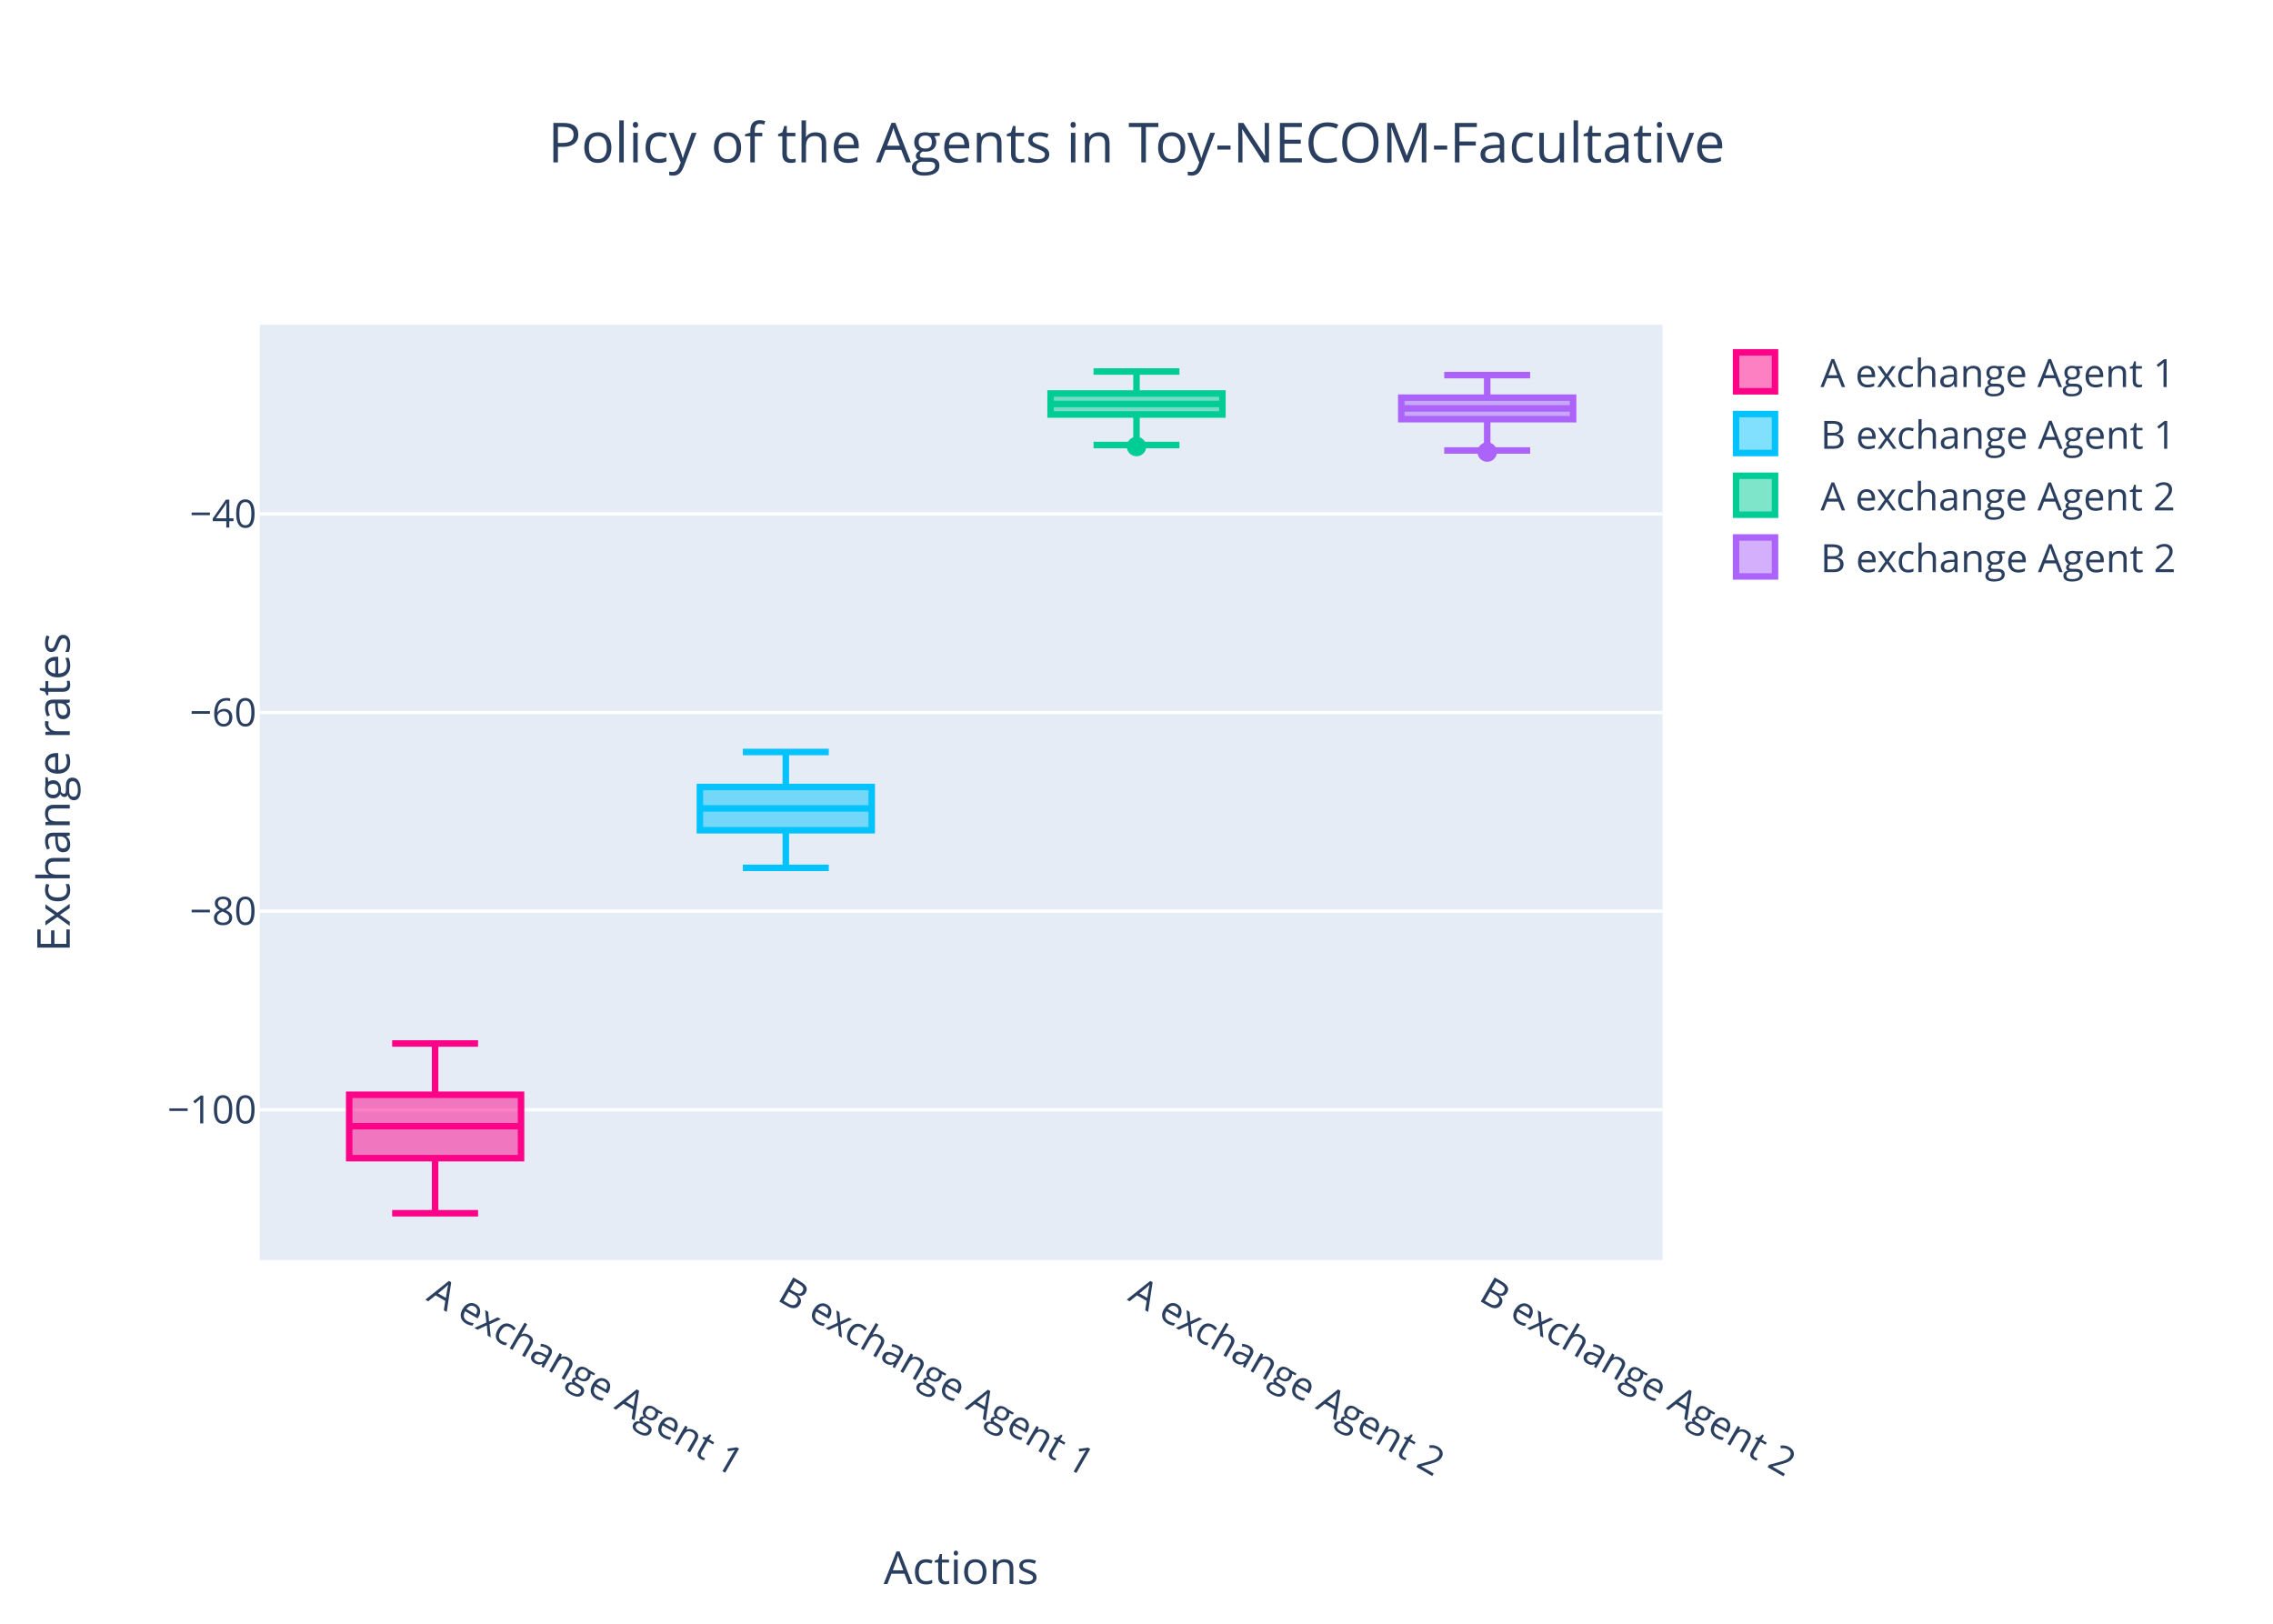
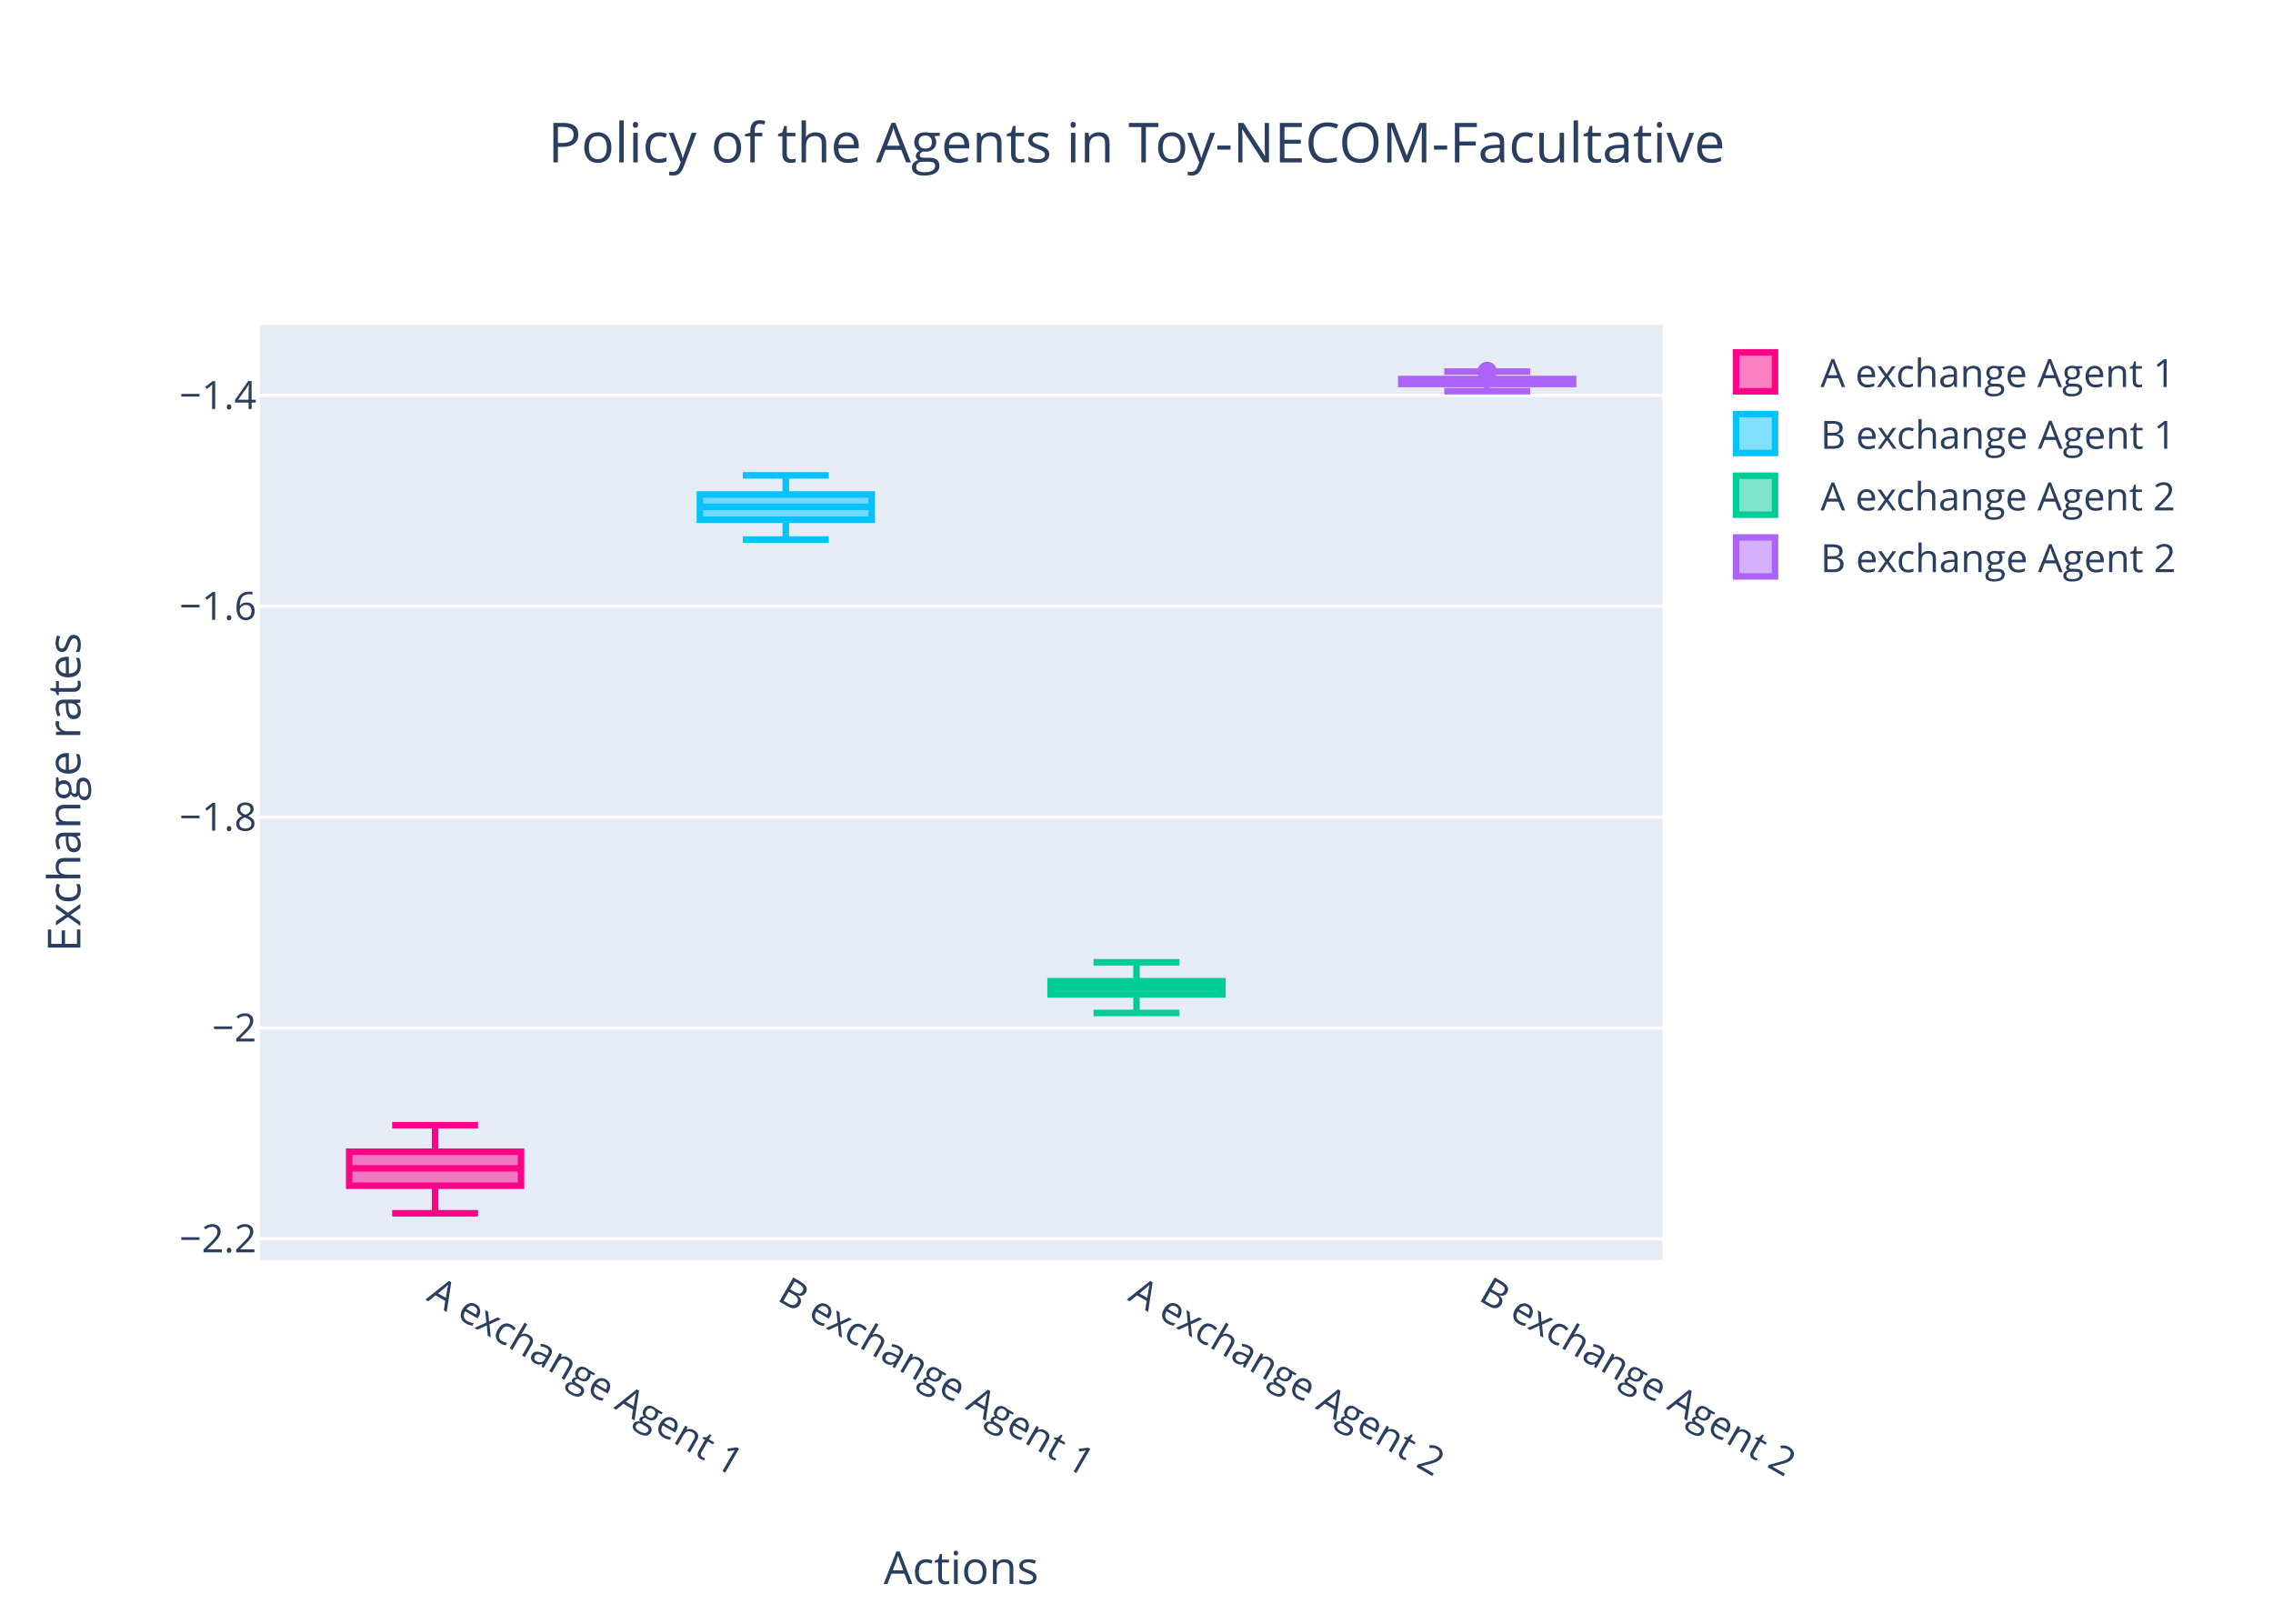
<svg xmlns="http://www.w3.org/2000/svg" class="main-svg" width="700" height="500" style="" viewBox="0 0 700 500">
  <rect x="0" y="0" width="700" height="500" style="fill: rgb(255, 255, 255); fill-opacity: 1;" />
-   <defs id="defs-ff7dfc">
+   <defs id="defs-00a3a7">
    <g class="clips">
-       <clipPath id="clipff7dfcxyplot" class="plotclip">
+       <clipPath id="clip00a3a7xyplot" class="plotclip">
        <rect width="432" height="288" />
      </clipPath>
-       <clipPath class="axesclip" id="clipff7dfcx">
+       <clipPath class="axesclip" id="clip00a3a7x">
        <rect x="80" y="0" width="432" height="500" />
      </clipPath>
-       <clipPath class="axesclip" id="clipff7dfcy">
+       <clipPath class="axesclip" id="clip00a3a7y">
        <rect x="0" y="100" width="700" height="288" />
      </clipPath>
-       <clipPath class="axesclip" id="clipff7dfcxy">
+       <clipPath class="axesclip" id="clip00a3a7xy">
        <rect x="80" y="100" width="432" height="288" />
      </clipPath>
    </g>
    <g class="gradients" />
    <g class="patterns" />
  </defs>
  <g class="bglayer">
    <rect class="bg" x="80" y="100" width="432" height="288" style="fill: rgb(229, 236, 246); fill-opacity: 1; stroke-width: 0;" />
  </g>
  <g class="layer-below">
    <g class="imagelayer" />
    <g class="shapelayer" />
  </g>
  <g class="cartesianlayer">
    <g class="subplot xy">
      <g class="layer-subplot">
        <g class="shapelayer" />
        <g class="imagelayer" />
      </g>
      <g class="minor-gridlayer">
        <g class="x" />
        <g class="y" />
      </g>
      <g class="gridlayer">
        <g class="x" />
        <g class="y">
-           <path class="ygrid crisp" transform="translate(0,341.73)" d="M80,0h432" style="stroke: rgb(255, 255, 255); stroke-opacity: 1; stroke-width: 1px;" />
-           <path class="ygrid crisp" transform="translate(0,280.57)" d="M80,0h432" style="stroke: rgb(255, 255, 255); stroke-opacity: 1; stroke-width: 1px;" />
-           <path class="ygrid crisp" transform="translate(0,219.42)" d="M80,0h432" style="stroke: rgb(255, 255, 255); stroke-opacity: 1; stroke-width: 1px;" />
-           <path class="ygrid crisp" transform="translate(0,158.26)" d="M80,0h432" style="stroke: rgb(255, 255, 255); stroke-opacity: 1; stroke-width: 1px;" />
+           <path class="ygrid crisp" transform="translate(0,381.43)" d="M80,0h432" style="stroke: rgb(255, 255, 255); stroke-opacity: 1; stroke-width: 1px;" />
+           <path class="ygrid crisp" transform="translate(0,316.51)" d="M80,0h432" style="stroke: rgb(255, 255, 255); stroke-opacity: 1; stroke-width: 1px;" />
+           <path class="ygrid crisp" transform="translate(0,251.59)" d="M80,0h432" style="stroke: rgb(255, 255, 255); stroke-opacity: 1; stroke-width: 1px;" />
+           <path class="ygrid crisp" transform="translate(0,186.66)" d="M80,0h432" style="stroke: rgb(255, 255, 255); stroke-opacity: 1; stroke-width: 1px;" />
+           <path class="ygrid crisp" transform="translate(0,121.74)" d="M80,0h432" style="stroke: rgb(255, 255, 255); stroke-opacity: 1; stroke-width: 1px;" />
        </g>
      </g>
      <g class="zerolinelayer" />
      <path class="xlines-below" />
      <path class="ylines-below" />
      <g class="overlines-below" />
      <g class="xaxislayer-below" />
      <g class="yaxislayer-below" />
      <g class="overaxes-below" />
-       <g class="plot" transform="translate(80,100)" clip-path="url(#clipff7dfcxyplot)">
+       <g class="plot" transform="translate(80,100)" clip-path="url(#clip00a3a7xyplot)">
        <g class="boxlayer mlayer">
          <g class="trace boxes" style="opacity: 1;">
-             <path class="box" d="M27.54,246.79H80.46M27.54,256.64H80.46V237.11H27.54ZM54,256.64V273.6M54,237.11V221.32M40.77,273.6H67.23M40.77,221.32H67.23" style="vector-effect: non-scaling-stroke; stroke-width: 2px; stroke: rgb(252, 3, 136); stroke-opacity: 1; fill: rgb(252, 3, 136); fill-opacity: 0.5;" />
+             <path class="box" d="M27.54,259.77H80.46M27.54,265.13H80.46V254.64H27.54ZM54,265.13V273.6M54,254.64V246.49M40.77,273.6H67.23M40.77,246.49H67.23" style="vector-effect: non-scaling-stroke; stroke-width: 2px; stroke: rgb(252, 3, 136); stroke-opacity: 1; fill: rgb(252, 3, 136); fill-opacity: 0.5;" />
            <g class="points" />
          </g>
          <g class="trace boxes" style="opacity: 1;">
-             <path class="box" d="M135.54,148.94H188.46M135.54,155.66H188.46V142.33H135.54ZM162,155.66V167.24M162,142.33V131.56M148.77,167.24H175.23M148.77,131.56H175.23" style="vector-effect: non-scaling-stroke; stroke-width: 2px; stroke: rgb(3, 194, 252); stroke-opacity: 1; fill: rgb(3, 194, 252); fill-opacity: 0.5;" />
+             <path class="box" d="M135.54,56.06H188.46M135.54,60.06H188.46V52.27H135.54ZM162,60.06V66.14M162,52.27V46.38M148.77,66.14H175.23M148.77,46.38H175.23" style="vector-effect: non-scaling-stroke; stroke-width: 2px; stroke: rgb(3, 194, 252); stroke-opacity: 1; fill: rgb(3, 194, 252); fill-opacity: 0.5;" />
            <g class="points" />
          </g>
          <g class="trace boxes" style="opacity: 1;">
-             <path class="box" d="M243.54,24.4H296.46M243.54,27.64H296.46V21.17H243.54ZM270,27.64V37.03M270,21.17V14.4M256.77,37.03H283.23M256.77,14.4H283.23" style="vector-effect: non-scaling-stroke; stroke-width: 2px; stroke: rgb(0, 204, 150); stroke-opacity: 1; fill: rgb(0, 204, 150); fill-opacity: 0.5;" />
+             <path class="box" d="M243.54,204.16H296.46M243.54,206.23H296.46V202.14H243.54ZM270,206.23V211.92M270,202.14V196.32M256.77,211.92H283.23M256.77,196.32H283.23" style="vector-effect: non-scaling-stroke; stroke-width: 2px; stroke: rgb(0, 204, 150); stroke-opacity: 1; fill: rgb(0, 204, 150); fill-opacity: 0.5;" />
+             <g class="points" />
+           </g>
+           <g class="trace boxes" style="opacity: 1;">
+             <path class="box" d="M351.54,17.48H404.46M351.54,18.25H404.46V16.71H351.54ZM378,18.25V20.46M378,16.71V14.41M364.77,20.46H391.23M364.77,14.41H391.23" style="vector-effect: non-scaling-stroke; stroke-width: 2px; stroke: rgb(171, 99, 250); stroke-opacity: 1; fill: rgb(171, 99, 250); fill-opacity: 0.5;" />
            <g class="points">
-               <path class="point" transform="translate(270,37.5)" d="M3,0A3,3 0 1,1 0,-3A3,3 0 0,1 3,0Z" style="opacity: 1; stroke-width: 0px; fill: rgb(0, 204, 150); fill-opacity: 1;" />
-             </g>
-           </g>
-           <g class="trace boxes" style="opacity: 1;">
-             <path class="box" d="M351.54,25.76H404.46M351.54,29.08H404.46V22.45H351.54ZM378,29.08V38.72M378,22.45V15.5M364.77,38.72H391.23M364.77,15.5H391.23" style="vector-effect: non-scaling-stroke; stroke-width: 2px; stroke: rgb(171, 99, 250); stroke-opacity: 1; fill: rgb(171, 99, 250); fill-opacity: 0.5;" />
-             <g class="points">
-               <path class="point" transform="translate(378,39.2)" d="M3,0A3,3 0 1,1 0,-3A3,3 0 0,1 3,0Z" style="opacity: 1; stroke-width: 0px; fill: rgb(171, 99, 250); fill-opacity: 1;" />
+               <path class="point" transform="translate(378,14.4)" d="M3,0A3,3 0 1,1 0,-3A3,3 0 0,1 3,0Z" style="opacity: 1; stroke-width: 0px; fill: rgb(171, 99, 250); fill-opacity: 1;" />
            </g>
          </g>
        </g>
      </g>
      <g class="overplot" />
      <path class="xlines-above crisp" d="M0,0" style="fill: none;" />
      <path class="ylines-above crisp" d="M0,0" style="fill: none;" />
      <g class="overlines-above" />
      <g class="xaxislayer-above">
        <g class="xtick">
          <text text-anchor="start" x="0" y="401" transform="translate(134,0) rotate(30,0,395)" style="font-family: 'Open Sans', verdana, arial, sans-serif; font-size: 12px; fill: rgb(42, 63, 95); fill-opacity: 1; white-space: pre; opacity: 1;">A exchange Agent 1</text>
        </g>
        <g class="xtick">
          <text text-anchor="start" x="0" y="401" transform="translate(242,0) rotate(30,0,395)" style="font-family: 'Open Sans', verdana, arial, sans-serif; font-size: 12px; fill: rgb(42, 63, 95); fill-opacity: 1; white-space: pre; opacity: 1;">B exchange Agent 1</text>
        </g>
        <g class="xtick">
          <text text-anchor="start" x="0" y="401" transform="translate(350,0) rotate(30,0,395)" style="font-family: 'Open Sans', verdana, arial, sans-serif; font-size: 12px; fill: rgb(42, 63, 95); fill-opacity: 1; white-space: pre; opacity: 1;">A exchange Agent 2</text>
        </g>
        <g class="xtick">
          <text text-anchor="start" x="0" y="401" transform="translate(458,0) rotate(30,0,395)" style="font-family: 'Open Sans', verdana, arial, sans-serif; font-size: 12px; fill: rgb(42, 63, 95); fill-opacity: 1; white-space: pre; opacity: 1;">B exchange Agent 2</text>
        </g>
      </g>
      <g class="yaxislayer-above">
        <g class="ytick">
-           <text text-anchor="end" x="79" y="4.2" transform="translate(0,341.73)" style="font-family: 'Open Sans', verdana, arial, sans-serif; font-size: 12px; fill: rgb(42, 63, 95); fill-opacity: 1; white-space: pre; opacity: 1;">−100</text>
-         </g>
-         <g class="ytick">
-           <text text-anchor="end" x="79" y="4.2" style="font-family: 'Open Sans', verdana, arial, sans-serif; font-size: 12px; fill: rgb(42, 63, 95); fill-opacity: 1; white-space: pre; opacity: 1;" transform="translate(0,280.57)">−80</text>
-         </g>
-         <g class="ytick">
-           <text text-anchor="end" x="79" y="4.2" style="font-family: 'Open Sans', verdana, arial, sans-serif; font-size: 12px; fill: rgb(42, 63, 95); fill-opacity: 1; white-space: pre; opacity: 1;" transform="translate(0,219.42)">−60</text>
-         </g>
-         <g class="ytick">
-           <text text-anchor="end" x="79" y="4.2" style="font-family: 'Open Sans', verdana, arial, sans-serif; font-size: 12px; fill: rgb(42, 63, 95); fill-opacity: 1; white-space: pre; opacity: 1;" transform="translate(0,158.26)">−40</text>
+           <text text-anchor="end" x="79" y="4.2" transform="translate(0,381.43)" style="font-family: 'Open Sans', verdana, arial, sans-serif; font-size: 12px; fill: rgb(42, 63, 95); fill-opacity: 1; white-space: pre; opacity: 1;">−2.2</text>
+         </g>
+         <g class="ytick">
+           <text text-anchor="end" x="79" y="4.2" style="font-family: 'Open Sans', verdana, arial, sans-serif; font-size: 12px; fill: rgb(42, 63, 95); fill-opacity: 1; white-space: pre; opacity: 1;" transform="translate(0,316.51)">−2</text>
+         </g>
+         <g class="ytick">
+           <text text-anchor="end" x="79" y="4.2" style="font-family: 'Open Sans', verdana, arial, sans-serif; font-size: 12px; fill: rgb(42, 63, 95); fill-opacity: 1; white-space: pre; opacity: 1;" transform="translate(0,251.59)">−1.8</text>
+         </g>
+         <g class="ytick">
+           <text text-anchor="end" x="79" y="4.2" style="font-family: 'Open Sans', verdana, arial, sans-serif; font-size: 12px; fill: rgb(42, 63, 95); fill-opacity: 1; white-space: pre; opacity: 1;" transform="translate(0,186.66)">−1.6</text>
+         </g>
+         <g class="ytick">
+           <text text-anchor="end" x="79" y="4.2" style="font-family: 'Open Sans', verdana, arial, sans-serif; font-size: 12px; fill: rgb(42, 63, 95); fill-opacity: 1; white-space: pre; opacity: 1;" transform="translate(0,121.74)">−1.4</text>
        </g>
      </g>
      <g class="overaxes-above" />
    </g>
  </g>
  <g class="polarlayer" />
  <g class="smithlayer" />
  <g class="ternarylayer" />
  <g class="geolayer" />
  <g class="funnelarealayer" />
  <g class="pielayer" />
  <g class="iciclelayer" />
  <g class="treemaplayer" />
  <g class="sunburstlayer" />
  <g class="glimages" />
-   <defs id="topdefs-ff7dfc">
+   <defs id="topdefs-00a3a7">
    <g class="clips" />
-     <clipPath id="legendff7dfc">
+     <clipPath id="legend00a3a7">
      <rect width="167" height="86" x="0" y="0" />
    </clipPath>
  </defs>
  <g class="layer-above">
    <g class="imagelayer" />
    <g class="shapelayer" />
  </g>
  <g class="infolayer">
    <g class="legend" pointer-events="all" transform="translate(520.64,100)">
-       <rect class="bg" shape-rendering="crispEdges" width="167" height="86" x="0" y="0" style="stroke: rgb(68, 68, 68); stroke-opacity: 1; fill: rgb(255, 255, 255); fill-opacity: 1; stroke-width: 0px;" />
-       <g class="scrollbox" transform="" clip-path="url(#legendff7dfc)">
+       <rect class="bg" shape-rendering="crispEdges" style="stroke: rgb(68, 68, 68); stroke-opacity: 1; fill: rgb(255, 255, 255); fill-opacity: 1; stroke-width: 0px;" width="167" height="86" x="0" y="0" />
+       <g class="scrollbox" transform="" clip-path="url(#legend00a3a7)">
        <g class="groups">
          <g class="traces" transform="translate(0,14.5)" style="opacity: 1;">
            <text class="legendtext" text-anchor="start" x="40" y="4.68" style="font-family: 'Open Sans', verdana, arial, sans-serif; font-size: 12px; fill: rgb(42, 63, 95); fill-opacity: 1; white-space: pre;">A exchange Agent 1</text>
            <g class="layers" style="opacity: 1;">
              <g class="legendfill" />
              <g class="legendlines" />
              <g class="legendsymbols">
                <g class="legendpoints">
                  <path class="legendbox" d="M6,6H-6V-6H6Z" transform="translate(20,0)" style="stroke-width: 2px; fill: rgb(252, 3, 136); fill-opacity: 0.5; stroke: rgb(252, 3, 136); stroke-opacity: 1;" />
                </g>
              </g>
            </g>
            <rect class="legendtoggle" x="0" y="-9.5" width="161.188" height="19" style="fill: rgb(0, 0, 0); fill-opacity: 0;" />
          </g>
          <g class="traces" transform="translate(0,33.5)" style="opacity: 1;">
            <text class="legendtext" text-anchor="start" x="40" y="4.68" style="font-family: 'Open Sans', verdana, arial, sans-serif; font-size: 12px; fill: rgb(42, 63, 95); fill-opacity: 1; white-space: pre;">B exchange Agent 1</text>
            <g class="layers" style="opacity: 1;">
              <g class="legendfill" />
              <g class="legendlines" />
              <g class="legendsymbols">
                <g class="legendpoints">
                  <path class="legendbox" d="M6,6H-6V-6H6Z" transform="translate(20,0)" style="stroke-width: 2px; fill: rgb(3, 194, 252); fill-opacity: 0.5; stroke: rgb(3, 194, 252); stroke-opacity: 1;" />
                </g>
              </g>
            </g>
            <rect class="legendtoggle" x="0" y="-9.5" width="161.188" height="19" style="fill: rgb(0, 0, 0); fill-opacity: 0;" />
          </g>
          <g class="traces" transform="translate(0,52.5)" style="opacity: 1;">
            <text class="legendtext" text-anchor="start" x="40" y="4.68" style="font-family: 'Open Sans', verdana, arial, sans-serif; font-size: 12px; fill: rgb(42, 63, 95); fill-opacity: 1; white-space: pre;">A exchange Agent 2</text>
            <g class="layers" style="opacity: 1;">
              <g class="legendfill" />
              <g class="legendlines" />
              <g class="legendsymbols">
                <g class="legendpoints">
                  <path class="legendbox" d="M6,6H-6V-6H6Z" transform="translate(20,0)" style="stroke-width: 2px; fill: rgb(0, 204, 150); fill-opacity: 0.5; stroke: rgb(0, 204, 150); stroke-opacity: 1;" />
                </g>
              </g>
            </g>
            <rect class="legendtoggle" x="0" y="-9.5" width="161.188" height="19" style="fill: rgb(0, 0, 0); fill-opacity: 0;" />
          </g>
          <g class="traces" transform="translate(0,71.5)" style="opacity: 1;">
            <text class="legendtext" text-anchor="start" x="40" y="4.68" style="font-family: 'Open Sans', verdana, arial, sans-serif; font-size: 12px; fill: rgb(42, 63, 95); fill-opacity: 1; white-space: pre;">B exchange Agent 2</text>
            <g class="layers" style="opacity: 1;">
              <g class="legendfill" />
              <g class="legendlines" />
              <g class="legendsymbols">
                <g class="legendpoints">
                  <path class="legendbox" d="M6,6H-6V-6H6Z" transform="translate(20,0)" style="stroke-width: 2px; fill: rgb(171, 99, 250); fill-opacity: 0.5; stroke: rgb(171, 99, 250); stroke-opacity: 1;" />
                </g>
              </g>
            </g>
            <rect class="legendtoggle" x="0" y="-9.5" width="161.188" height="19" style="fill: rgb(0, 0, 0); fill-opacity: 0;" />
          </g>
        </g>
      </g>
-       <rect class="scrollbar" rx="20" ry="3" width="0" height="0" x="0" y="0" style="fill: rgb(128, 139, 164); fill-opacity: 1;" />
+       <rect class="scrollbar" rx="20" ry="3" width="0" height="0" style="fill: rgb(128, 139, 164); fill-opacity: 1;" x="0" y="0" />
    </g>
    <g class="g-gtitle">
      <text class="gtitle" x="350" y="50" text-anchor="middle" dy="0em" style="font-family: 'Open Sans', verdana, arial, sans-serif; font-size: 17px; fill: rgb(42, 63, 95); opacity: 1; font-weight: normal; white-space: pre;">Policy of the Agents in Toy-NECOM-Facultative</text>
    </g>
    <g class="g-xtitle">
      <text class="xtitle" x="296" y="487.755" text-anchor="middle" style="font-family: 'Open Sans', verdana, arial, sans-serif; font-size: 14px; fill: rgb(42, 63, 95); opacity: 1; font-weight: normal; white-space: pre;">Actions</text>
    </g>
    <g class="g-ytitle">
-       <text class="ytitle" transform="rotate(-90,21.48125,244)" x="21.481" y="244" text-anchor="middle" style="font-family: 'Open Sans', verdana, arial, sans-serif; font-size: 14px; fill: rgb(42, 63, 95); opacity: 1; font-weight: normal; white-space: pre;">Exchange rates</text>
+       <text class="ytitle" transform="rotate(-90,24.74688,244)" x="24.747" y="244" text-anchor="middle" style="font-family: 'Open Sans', verdana, arial, sans-serif; font-size: 14px; fill: rgb(42, 63, 95); opacity: 1; font-weight: normal; white-space: pre;">Exchange rates</text>
    </g>
  </g>
</svg>
